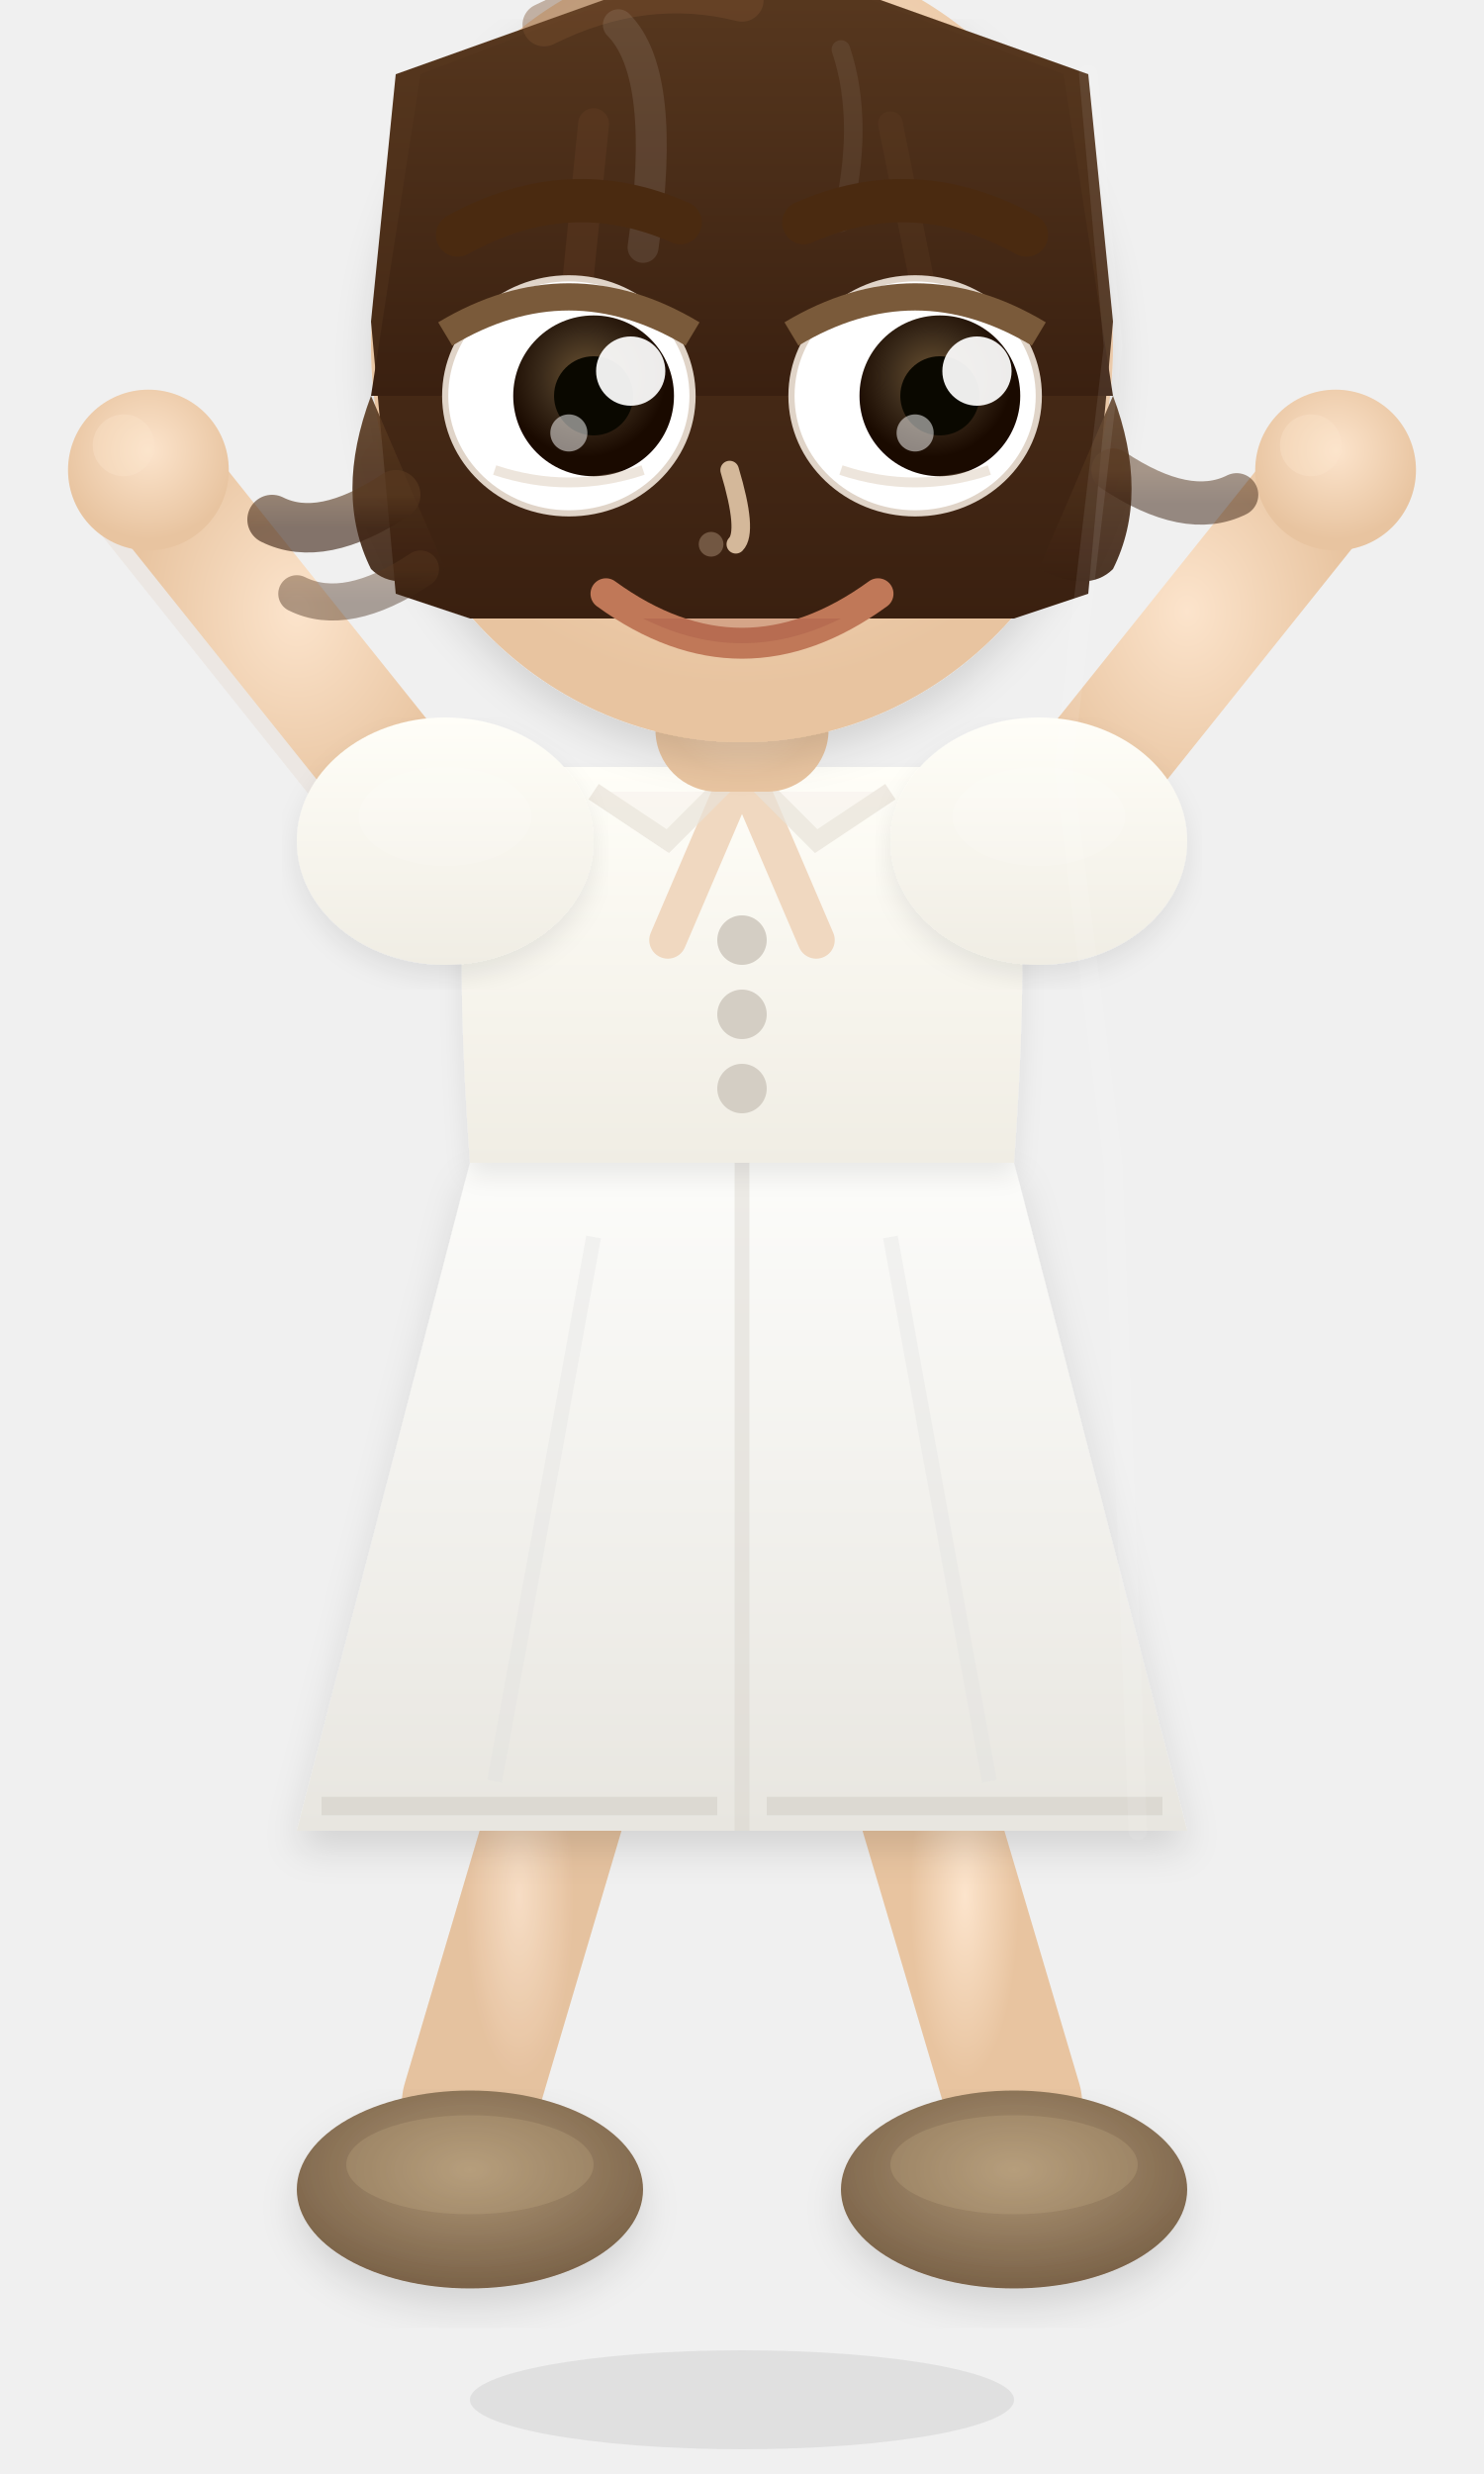
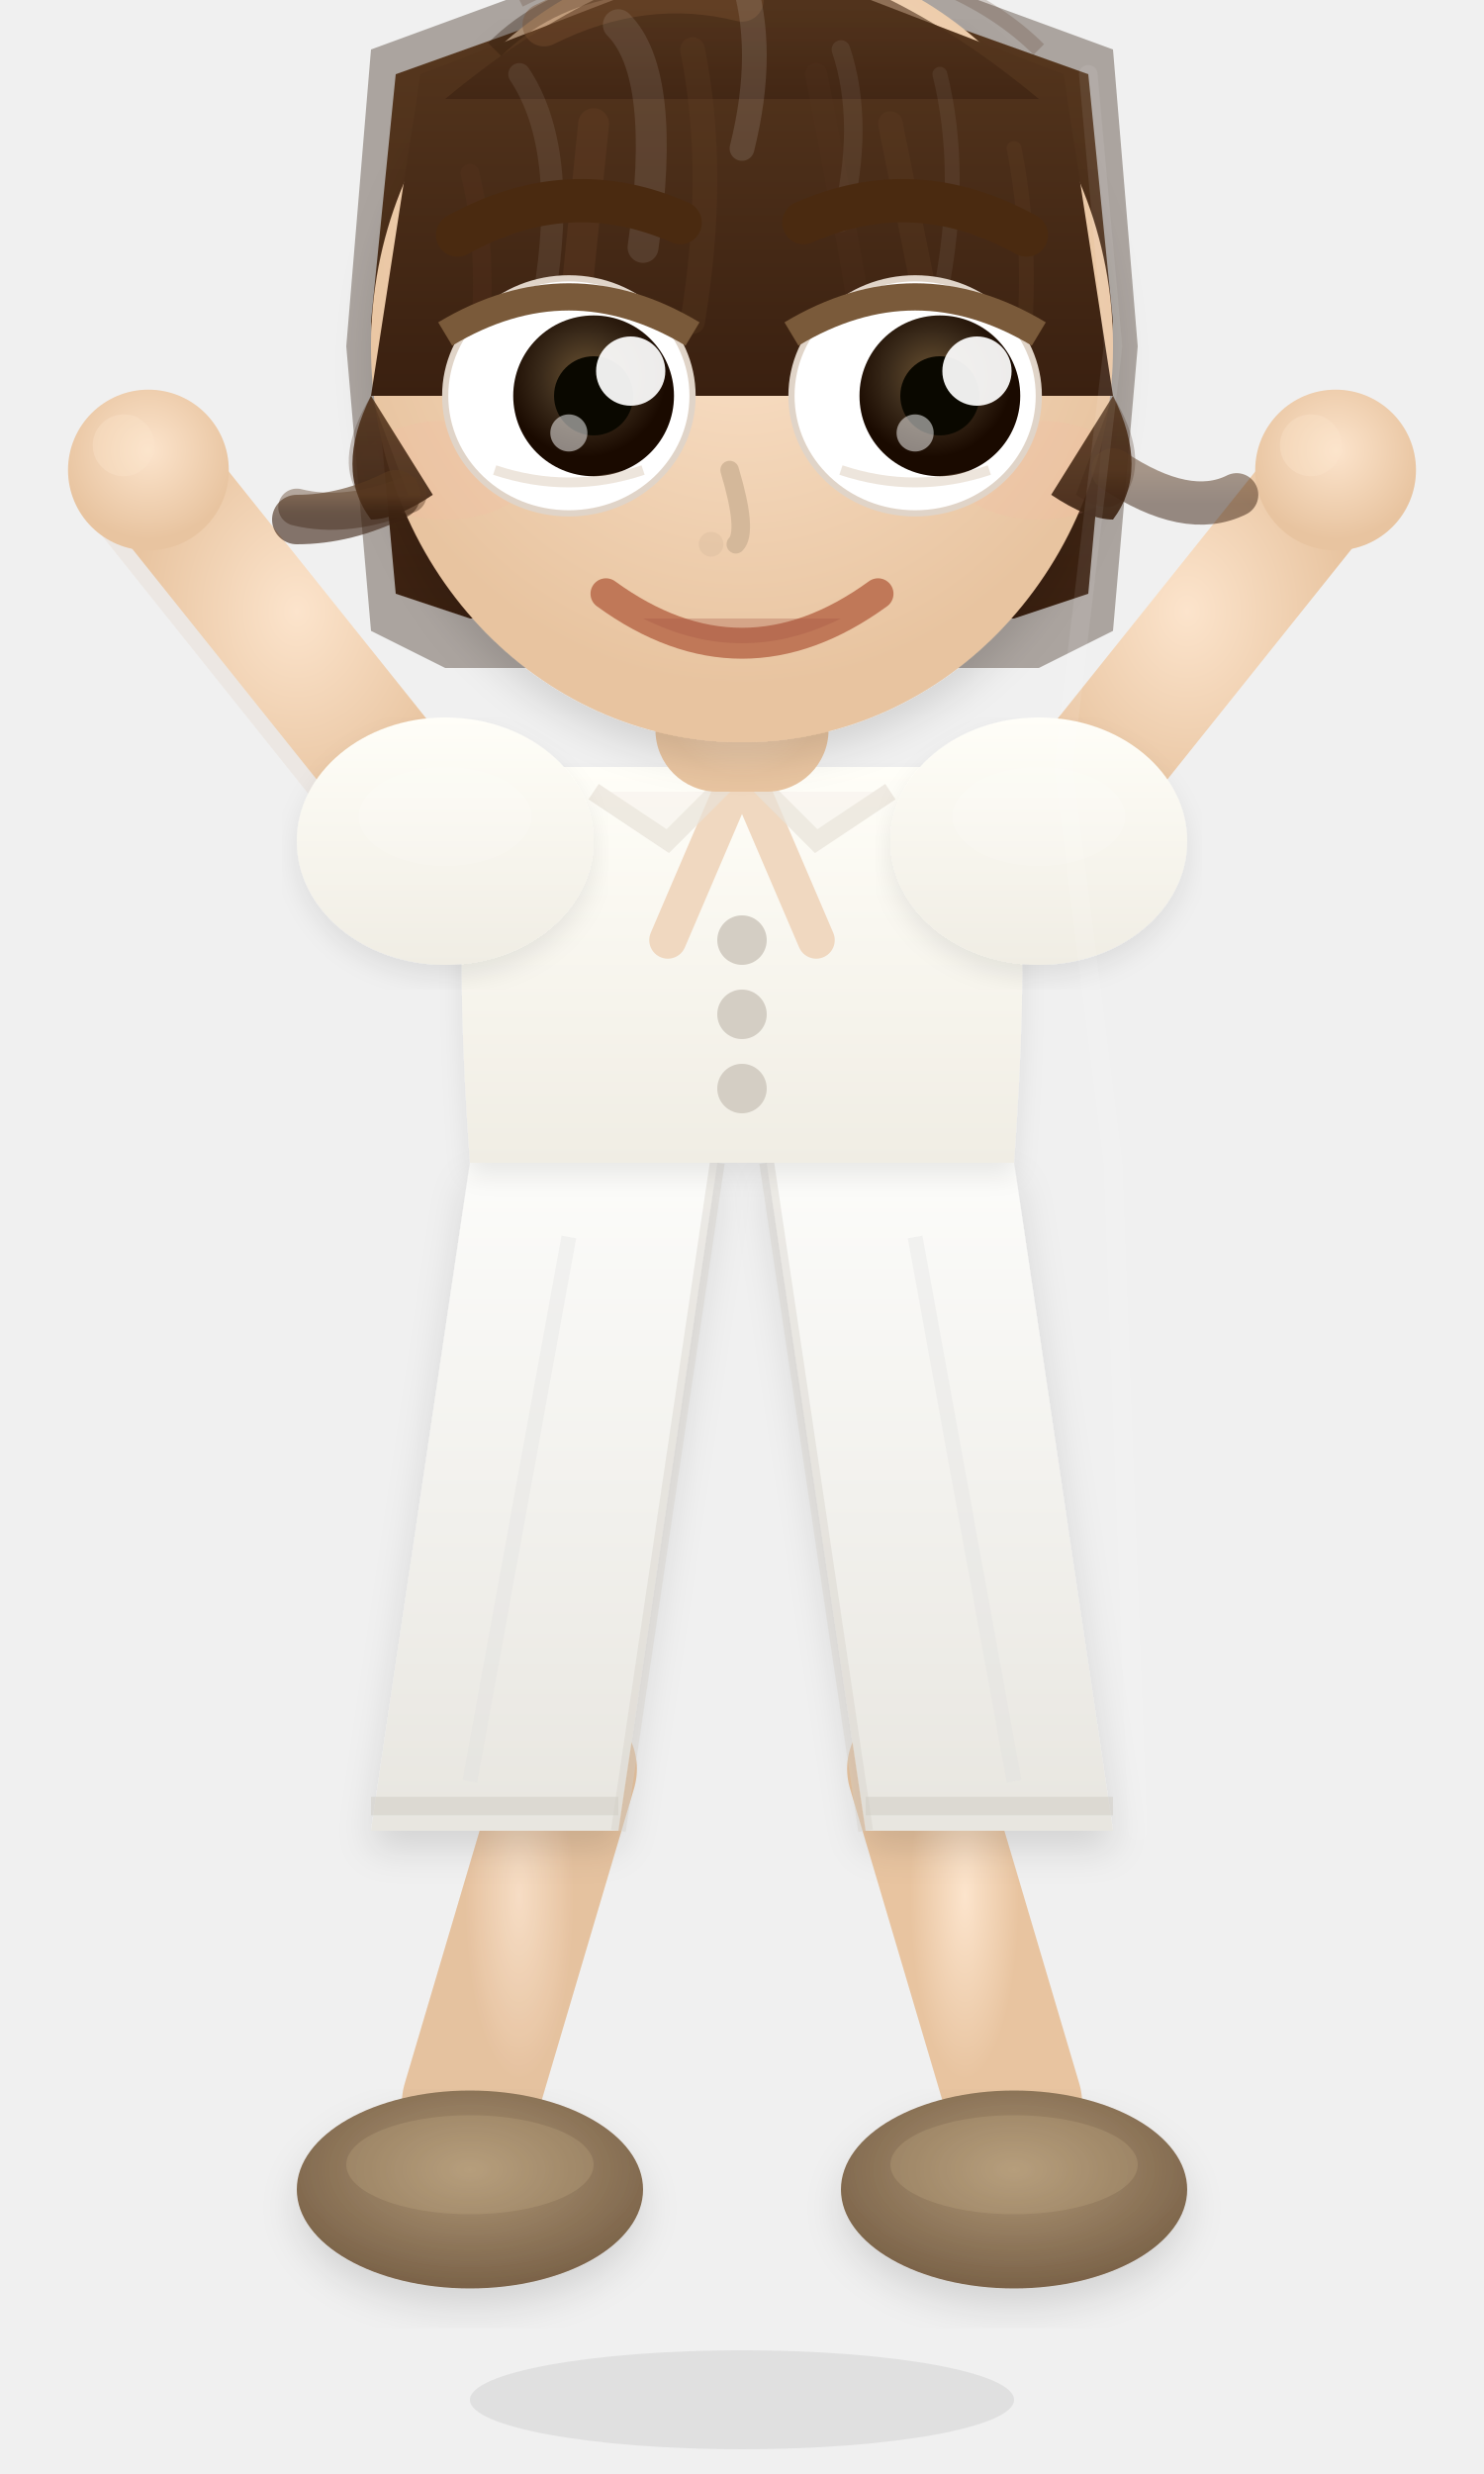
<svg xmlns="http://www.w3.org/2000/svg" viewBox="0 0 120 200">
  <defs>
    <radialGradient id="skin" cx="50%" cy="38%" r="55%">
      <stop offset="0%" stop-color="#fce4cc" />
      <stop offset="100%" stop-color="#e8c4a0" />
    </radialGradient>
    <linearGradient id="hair" x1="0" y1="0" x2="0" y2="1">
      <stop offset="0%" stop-color="#5a3a20" />
      <stop offset="100%" stop-color="#3a2010" />
    </linearGradient>
    <radialGradient id="iris" cx="45%" cy="38%" r="50%">
      <stop offset="0%" stop-color="#6a5232" />
      <stop offset="55%" stop-color="#3a2a1a" />
      <stop offset="100%" stop-color="#1a0a00" />
    </radialGradient>
    <linearGradient id="pants" x1="0" y1="0" x2="0" y2="1">
      <stop offset="0%" stop-color="#fcfcfa" />
      <stop offset="100%" stop-color="#e8e6e0" />
    </linearGradient>
    <linearGradient id="shirt" x1="0" y1="0" x2="0" y2="1">
      <stop offset="0%" stop-color="#fffef8" />
      <stop offset="100%" stop-color="#f0ede4" />
    </linearGradient>
    <radialGradient id="shoe" cx="50%" cy="40%" r="60%">
      <stop offset="0%" stop-color="#b09878" />
      <stop offset="100%" stop-color="#7a6248" />
    </radialGradient>
    <filter id="glow" x="-20%" y="-20%" width="140%" height="140%">
      <feGaussianBlur stdDeviation="1.2" result="blur" />
      <feComposite in="SourceGraphic" in2="blur" operator="over" />
    </filter>
    <filter id="shadow" x="-10%" y="-10%" width="120%" height="130%">
      <feDropShadow dx="0" dy="1.5" stdDeviation="1.5" flood-color="#000" flood-opacity="0.12" />
    </filter>
    <filter id="inner_shadow" x="-5%" y="-5%" width="110%" height="115%">
      <feDropShadow dx="0" dy="1" stdDeviation="1" flood-color="#000" flood-opacity="0.08" />
    </filter>
  </defs>
  <ellipse cx="60" cy="194" rx="22" ry="4" fill="#000" opacity="0.07" />
  <line x1="46" y1="143" x2="38" y2="170" stroke="url(#skin)" stroke-width="11" stroke-linecap="round" />
  <line x1="46" y1="143" x2="38" y2="170" stroke="#d8b898" stroke-width="11" stroke-linecap="round" opacity="0.15" />
  <line x1="74" y1="143" x2="82" y2="170" stroke="url(#skin)" stroke-width="11" stroke-linecap="round" />
  <ellipse cx="38" cy="177" rx="14" ry="8" fill="url(#shoe)" filter="url(#shadow)" />
  <ellipse cx="38" cy="175" rx="10" ry="4" fill="#c8b088" opacity="0.25" />
  <ellipse cx="82" cy="177" rx="14" ry="8" fill="url(#shoe)" filter="url(#shadow)" />
  <ellipse cx="82" cy="175" rx="10" ry="4" fill="#c8b088" opacity="0.25" />
-   <polygon points="24,148 38,94 82,94 96,148" fill="url(#pants)" filter="url(#shadow)" />
-   <line x1="60" y1="94" x2="60" y2="148" stroke="#d4d0c8" stroke-width="1.2" opacity="0.4" />
-   <line x1="48" y1="100" x2="40" y2="144" stroke="#ddd" stroke-width="1.2" opacity="0.3" />
-   <line x1="72" y1="100" x2="80" y2="144" stroke="#ddd" stroke-width="1.2" opacity="0.3" />
-   <line x1="26" y1="146" x2="58" y2="146" stroke="#d0ccc4" stroke-width="1.5" opacity="0.5" />
-   <line x1="62" y1="146" x2="94" y2="146" stroke="#d0ccc4" stroke-width="1.5" opacity="0.5" />
+   <polygon points="30,148 38,94 58,94 50,148" fill="url(#pants)" filter="url(#shadow)" />
+   <polygon points="70,148 62,94 82,94 90,148" fill="url(#pants)" filter="url(#shadow)" />
+   <line x1="58" y1="94" x2="50" y2="148" stroke="#d4d0c8" stroke-width="1.2" opacity="0.4" />
+   <line x1="62" y1="94" x2="70" y2="148" stroke="#d4d0c8" stroke-width="1.2" opacity="0.4" />
+   <line x1="46" y1="100" x2="38" y2="144" stroke="#ddd" stroke-width="1.2" opacity="0.3" />
+   <line x1="74" y1="100" x2="82" y2="144" stroke="#ddd" stroke-width="1.2" opacity="0.3" />
+   <line x1="30" y1="146" x2="50" y2="146" stroke="#d0ccc4" stroke-width="1.5" opacity="0.5" />
+   <line x1="70" y1="146" x2="90" y2="146" stroke="#d0ccc4" stroke-width="1.5" opacity="0.5" />
  <path d="M38,94 Q36,66 40,62 L80,62 Q84,66 82,94Z" fill="url(#shirt)" filter="url(#inner_shadow)" />
  <path d="M60,62 L54,76" stroke="#f0d8c0" stroke-width="3" fill="none" stroke-linecap="round" />
  <path d="M60,62 L66,76" stroke="#f0d8c0" stroke-width="3" fill="none" stroke-linecap="round" />
  <path d="M48,64 L54,68 L60,62 L66,68 L72,64" stroke="#e8e2d8" stroke-width="1.5" fill="#f8f4ee" opacity="0.7" />
  <circle cx="60" cy="76" r="2" fill="#d4cec4" />
  <circle cx="60" cy="82" r="2" fill="#d4cec4" />
  <circle cx="60" cy="88" r="2" fill="#d4cec4" />
  <line x1="36" y1="70" x2="12" y2="40" stroke="#d8b898" stroke-width="10" stroke-linecap="round" opacity="0.15" />
  <line x1="36" y1="68" x2="12" y2="38" stroke="url(#skin)" stroke-width="10" stroke-linecap="round" />
  <circle cx="12" cy="38" r="6.5" fill="url(#skin)" />
  <circle cx="10" cy="36" r="2.5" fill="#fce4cc" opacity="0.35" />
  <line x1="84" y1="68" x2="108" y2="38" stroke="url(#skin)" stroke-width="10" stroke-linecap="round" />
  <circle cx="108" cy="38" r="6.5" fill="url(#skin)" />
  <circle cx="106" cy="36" r="2.5" fill="#fce4cc" opacity="0.35" />
  <ellipse cx="36" cy="68" rx="12" ry="10" fill="url(#shirt)" filter="url(#inner_shadow)" />
  <ellipse cx="36" cy="66" rx="7" ry="4" fill="white" opacity="0.12" />
  <ellipse cx="84" cy="68" rx="12" ry="10" fill="url(#shirt)" filter="url(#inner_shadow)" />
  <ellipse cx="84" cy="66" rx="7" ry="4" fill="white" opacity="0.12" />
  <rect x="53" y="46" width="14" height="18" fill="url(#skin)" rx="5" />
+   <path d="M28,28 L30,4 L60,-7 L90,4 L92,28 L90,51 L84,54 L36,54 L30,51 Z" fill="#2a1808" opacity="0.35" />
+   <path d="M30,26 L32,6 L60,-4 L88,6 L90,26 L88,48 L82,50 L38,50 L32,48 Z" fill="url(#hair)" />
  <ellipse cx="60" cy="28" rx="30" ry="32" fill="url(#skin)" filter="url(#shadow)" />
  <ellipse cx="36" cy="38" rx="7" ry="4" fill="#ffb0a0" opacity="0.12" />
  <ellipse cx="84" cy="38" rx="7" ry="4" fill="#ffb0a0" opacity="0.12" />
  <ellipse cx="58" cy="10" rx="16" ry="10" fill="white" opacity="0.07" />
-   <path d="M30,26 L32,6 L60,-4 L88,6 L90,26 L88,48 L82,50 L38,50 L32,48 Z" fill="url(#hair)" />
  <path d="M30,32 L34,6 L60,-4 L86,6 L90,32" fill="url(#hair)" />
-   <path d="M30,32 Q27,40 30,46 Q32,48 36,46" fill="url(#hair)" opacity="0.9" />
-   <path d="M90,32 Q93,40 90,46 Q88,48 84,46" fill="url(#hair)" opacity="0.9" />
+   <path d="M36,8 Q48,-2 60,-4 Q72,-2 84,8" fill="url(#hair)" opacity="0.6" />
+   <path d="M30,32 Q27,38 30,42 Q32,42 35,40" fill="url(#hair)" opacity="0.9" />
+   <path d="M90,32 Q93,38 90,42 Q88,42 85,40" fill="url(#hair)" opacity="0.9" />
+   <path d="M30,32 Q27,37 29,40 Q30,42 33,40" fill="#3a2010" opacity="0.25" />
+   <path d="M90,32 Q93,37 91,40 Q90,42 87,40" fill="#3a2010" opacity="0.25" />
+   <path d="M40,4 Q44,0 50,-1" stroke="#2a1808" stroke-width="1.5" fill="none" opacity="0.35" />
+   <path d="M42,0 Q54,-6 66,-4 Q78,-2 84,4" stroke="#4a2a14" stroke-width="1.2" fill="none" opacity="0.2" />
  <path d="M44,2 Q52,-2 60,0" stroke="#7a5030" stroke-width="3.5" fill="none" stroke-linecap="round" opacity="0.4" />
  <path d="M48,10 L46,30" stroke="#6a4428" stroke-width="2.5" fill="none" stroke-linecap="round" opacity="0.3" />
  <path d="M72,10 L76,30" stroke="#6a4428" stroke-width="2" fill="none" stroke-linecap="round" opacity="0.2" />
-   <path d="M32,40 Q26,44 22,42" stroke="url(#hair)" stroke-width="4" fill="none" stroke-linecap="round" opacity="0.6" />
+   <path d="M38,14 Q40,22 38,34" stroke="#5a3420" stroke-width="1.5" fill="none" stroke-linecap="round" opacity="0.25" />
+   <path d="M56,4 Q58,14 56,26" stroke="#6a4428" stroke-width="2" fill="none" stroke-linecap="round" opacity="0.2" />
+   <path d="M66,6 Q68,16 70,28" stroke="#5a3420" stroke-width="1.8" fill="none" stroke-linecap="round" opacity="0.15" />
+   <path d="M82,12 Q84,22 82,34" stroke="#6a4428" stroke-width="1.2" fill="none" stroke-linecap="round" opacity="0.2" />
+   <path d="M32,40 Q28,42 24,42" stroke="url(#hair)" stroke-width="4" fill="none" stroke-linecap="round" opacity="0.6" />
  <path d="M90,38 Q96,42 100,40" stroke="url(#hair)" stroke-width="3.5" fill="none" stroke-linecap="round" opacity="0.5" />
-   <path d="M34,46 Q28,50 24,48" stroke="url(#hair)" stroke-width="3" fill="none" stroke-linecap="round" opacity="0.4" />
+   <path d="M33,40 Q28,42 24,41" stroke="url(#hair)" stroke-width="3" fill="none" stroke-linecap="round" opacity="0.4" />
+   <path d="M60,-4 Q62,-8 64,-6" stroke="url(#hair)" stroke-width="2.5" fill="none" stroke-linecap="round" opacity="0.4" />
  <path d="M50,2 Q54,6 52,20" stroke="white" stroke-width="2.5" fill="none" stroke-linecap="round" opacity="0.1" />
  <path d="M68,4 Q70,10 68,18" stroke="white" stroke-width="1.5" fill="none" stroke-linecap="round" opacity="0.07" />
+   <path d="M42,6 Q46,12 44,24" stroke="white" stroke-width="1.8" fill="none" stroke-linecap="round" opacity="0.08" />
+   <path d="M76,6 Q78,14 76,24" stroke="white" stroke-width="1.2" fill="none" stroke-linecap="round" opacity="0.06" />
+   <path d="M60,-2 Q62,4 60,12" stroke="white" stroke-width="2" fill="none" stroke-linecap="round" opacity="0.12" />
  <ellipse cx="46" cy="32" rx="10" ry="9.5" fill="white" stroke="#e0d4c8" stroke-width="0.5" />
  <ellipse cx="74" cy="32" rx="10" ry="9.5" fill="white" stroke="#e0d4c8" stroke-width="0.5" />
  <circle cx="48" cy="32" r="6.5" fill="url(#iris)" />
  <circle cx="76" cy="32" r="6.5" fill="url(#iris)" />
  <circle cx="48" cy="32" r="3.2" fill="#0a0800" />
  <circle cx="76" cy="32" r="3.2" fill="#0a0800" />
  <circle cx="51" cy="30" r="2.8" fill="white" opacity="0.92" />
  <circle cx="79" cy="30" r="2.8" fill="white" opacity="0.92" />
  <circle cx="46" cy="35" r="1.5" fill="white" opacity="0.5" />
  <circle cx="74" cy="35" r="1.5" fill="white" opacity="0.5" />
  <path d="M36,27 Q46,21 56,27" stroke="#7a5a3a" stroke-width="2.2" fill="none" />
  <path d="M64,27 Q74,21 84,27" stroke="#7a5a3a" stroke-width="2.2" fill="none" />
  <path d="M40,38 Q46,40 52,38" stroke="#c4a888" stroke-width="0.8" fill="none" opacity="0.3" />
  <path d="M68,38 Q74,40 80,38" stroke="#c4a888" stroke-width="0.8" fill="none" opacity="0.3" />
  <path d="M37,19 Q46,14 55,18" stroke="#4a2a10" stroke-width="3.5" fill="none" stroke-linecap="round" />
  <path d="M65,18 Q74,14 83,19" stroke="#4a2a10" stroke-width="3.5" fill="none" stroke-linecap="round" />
  <path d="M59,38 Q60.5,43 59.5,44" stroke="#d4b89a" stroke-width="1.5" fill="none" stroke-linecap="round" />
  <circle cx="57.5" cy="44" r="1" fill="#d4b89a" opacity="0.35" />
  <path d="M49,48 Q60,56 71,48" stroke="#c07858" stroke-width="2.5" fill="none" stroke-linecap="round" />
  <path d="M52,50 Q60,54 68,50" fill="#a05040" opacity="0.3" />
  <path d="M88,6 L90,28 L86,62 L90,94 L92,148" stroke="white" stroke-width="1.5" fill="none" opacity="0.08" stroke-linecap="round" />
</svg>
